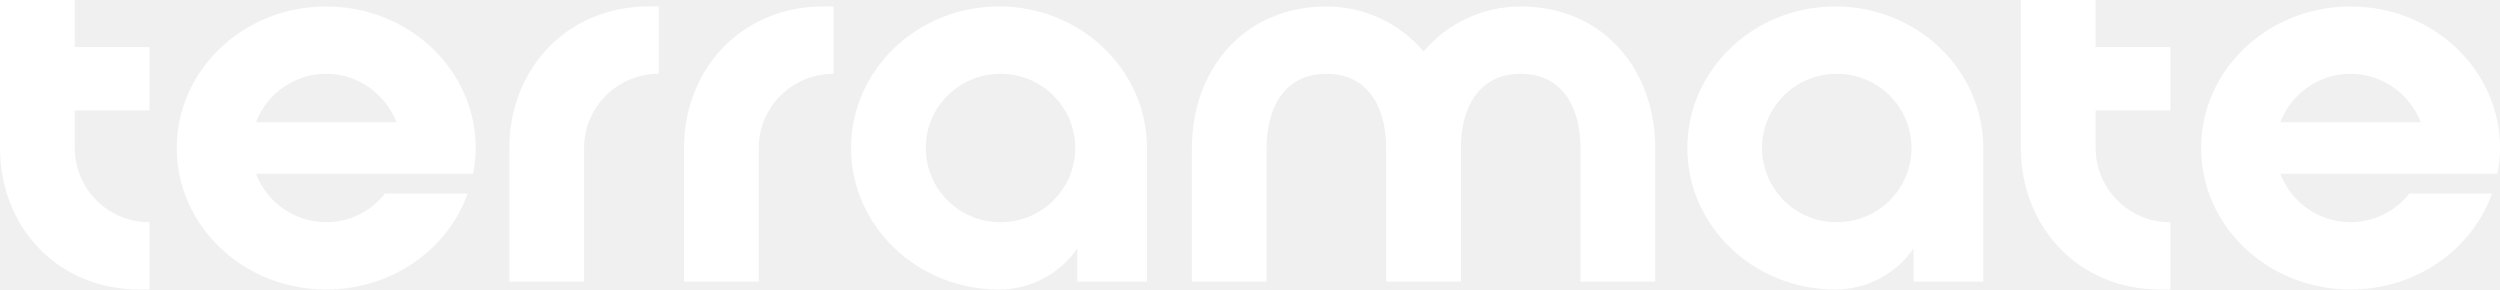
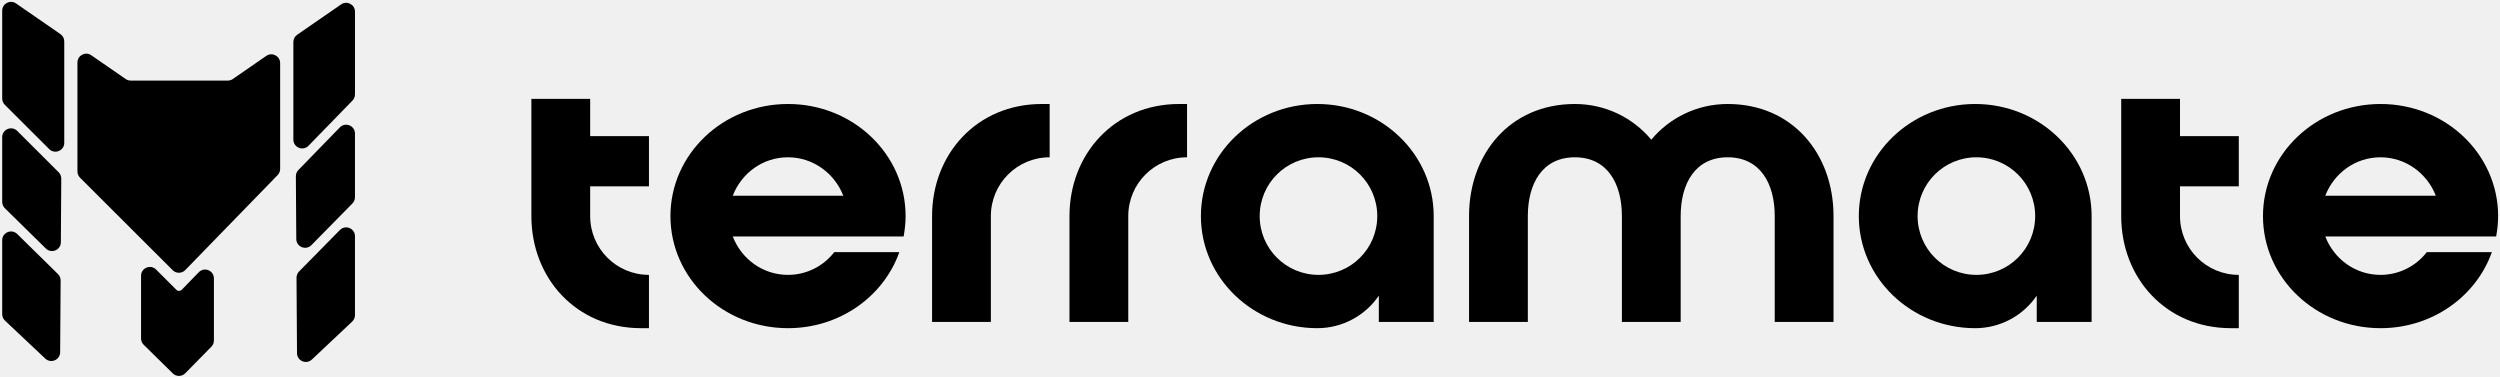
- <svg xmlns="http://www.w3.org/2000/svg" width="95" height="11" fill="none">
-   <path fill="#fff" d="M0 .001v5.623C0 8.594 2.158 11 5.3 11h.38V8.444a2.826 2.826 0 0 1-2.84-2.82V4.196h2.84V1.789H2.84V0H0Zm12.396.245c-3.142 0-5.679 2.407-5.679 5.378 0 2.97 2.537 5.377 5.68 5.377 2.498 0 4.618-1.523 5.376-3.648H14.63a2.832 2.832 0 0 1-2.234 1.091 2.86 2.86 0 0 1-2.669-1.843h8.254c.057-.32.095-.639.095-.977 0-2.97-2.537-5.378-5.68-5.378Zm-2.669 4.4a2.86 2.86 0 0 1 2.67-1.843c1.211 0 2.252.771 2.669 1.843H9.727Zm9.628.978V10.7h2.84V5.624c0-1.56 1.268-2.82 2.84-2.82V.245h-.38c-3.142 0-5.3 2.407-5.3 5.378Zm6.637 0V10.7h2.84V5.624c0-1.56 1.268-2.82 2.839-2.82V.245h-.379c-3.142 0-5.3 2.407-5.3 5.378ZM37.963.246c-3.105 0-5.623 2.407-5.623 5.378 0 2.97 2.518 5.377 5.623 5.377 1.23 0 2.328-.62 2.972-1.56v1.26h2.65V5.623c0-2.97-2.518-5.378-5.622-5.378Zm.056 8.198a2.826 2.826 0 0 1-2.84-2.82c0-1.56 1.27-2.82 2.84-2.82 1.572 0 2.84 1.26 2.84 2.82 0 1.56-1.268 2.82-2.84 2.82Zm7.273-2.82V10.7h2.84V5.624c0-1.56.7-2.82 2.271-2.82 1.572 0 2.272 1.26 2.272 2.82V10.7h2.84V5.624c0-1.56.7-2.82 2.271-2.82 1.572 0 2.272 1.26 2.272 2.82V10.7h2.84V5.624c0-2.97-1.97-5.378-5.112-5.378a4.815 4.815 0 0 0-3.691 1.711 4.815 4.815 0 0 0-3.692-1.71c-3.142 0-5.11 2.406-5.11 5.377ZM69.742.246c-3.105 0-5.623 2.407-5.623 5.378 0 2.97 2.518 5.377 5.623 5.377 1.23 0 2.328-.62 2.972-1.56v1.26h2.65V5.623c0-2.97-2.518-5.378-5.622-5.378Zm.056 8.198a2.826 2.826 0 0 1-2.84-2.82c0-1.56 1.27-2.82 2.84-2.82 1.572 0 2.84 1.26 2.84 2.82 0 1.56-1.268 2.82-2.84 2.82ZM89.32.246c-3.142 0-5.678 2.407-5.678 5.378 0 2.97 2.536 5.377 5.679 5.377 2.499 0 4.619-1.523 5.376-3.648h-3.142a2.833 2.833 0 0 1-2.234 1.091 2.86 2.86 0 0 1-2.67-1.843h8.254c.057-.32.095-.639.095-.977 0-2.97-2.537-5.378-5.68-5.378Zm-2.668 4.4a2.86 2.86 0 0 1 2.669-1.843c1.211 0 2.252.771 2.669 1.843h-5.338ZM76.794.001v5.623c0 2.97 2.158 5.377 5.3 5.377h.38V8.444a2.826 2.826 0 0 1-2.84-2.82V4.196h2.84V1.789h-2.84V0h-2.84Z" />
+ <svg xmlns="http://www.w3.org/2000/svg" width="936" height="141" viewBox="0 0 936 141" fill="none">
+   <path d="M198.949 37.018V80.902C198.949 104.087 215.677 122.87 240.034 122.87H242.969V102.913C230.79 102.913 220.959 93.081 220.959 80.902V69.755H242.969V50.972H220.959V37.018H198.949Z" fill="black" />
+   <path d="M295.035 38.934C270.677 38.934 251.015 57.716 251.015 80.902C251.015 104.087 270.677 122.87 295.035 122.87C314.403 122.87 330.837 110.984 336.707 94.402H312.349C308.387 99.538 302.078 102.913 295.035 102.913C285.497 102.913 277.574 96.896 274.345 88.532H338.321C338.761 86.038 339.054 83.543 339.054 80.902C339.054 57.716 319.392 38.934 295.035 38.934ZM274.345 73.271C277.574 64.907 285.497 58.89 295.035 58.89C304.425 58.89 312.496 64.907 315.724 73.271H274.345Z" fill="black" />
+   <path d="M348.97 80.902V120.522H370.98V80.902C370.98 68.722 380.811 58.89 392.99 58.89V38.934H390.055C365.698 38.934 348.97 57.716 348.97 80.902Z" fill="black" />
+   <path d="M400.412 80.902V120.522H422.422V80.902C422.422 68.722 432.253 58.89 444.432 58.89V38.934H441.497C417.14 38.934 400.412 57.716 400.412 80.902Z" fill="black" />
+   <path d="M493.199 38.934C469.134 38.934 449.619 57.716 449.619 80.902C449.619 104.087 469.134 122.87 493.199 122.87C502.736 122.87 511.247 118.027 516.235 110.69V120.522H536.778V80.902C536.778 57.716 517.263 38.934 493.199 38.934ZM493.639 102.913C481.46 102.913 471.629 93.081 471.629 80.902C471.629 68.722 481.46 58.89 493.639 58.89C505.817 58.89 515.649 68.722 515.649 80.902C515.649 93.081 505.817 102.913 493.639 102.913Z" fill="black" />
+   <path d="M550.01 80.902V120.522H572.02V80.902C572.02 68.722 577.449 58.89 589.628 58.89C601.807 58.89 607.236 68.722 607.236 80.902V120.522H629.245V80.902C629.245 68.722 634.675 58.89 646.853 58.89C659.032 58.89 664.461 68.722 664.461 80.902V120.522H686.471V80.902C686.471 57.716 671.211 38.934 646.853 38.934C635.408 38.934 625.137 44.069 618.241 52.287C611.344 44.069 601.073 38.934 589.628 38.934C565.27 38.934 550.01 57.716 550.01 80.902Z" fill="black" />
+   <path d="M739.519 38.934C715.455 38.934 695.94 57.716 695.94 80.902C695.94 104.087 715.455 122.87 739.519 122.87C749.057 122.87 757.567 118.027 762.556 110.69V120.522H783.099V80.902C783.099 57.716 763.583 38.934 739.519 38.934ZM739.959 102.913C727.781 102.913 717.95 93.081 717.95 80.902C717.95 68.722 727.781 58.89 739.959 58.89C752.138 58.89 761.969 68.722 761.969 80.902C761.969 93.081 752.138 102.913 739.959 102.913Z" fill="black" />
+   <path d="M891.277 38.934C866.919 38.934 847.257 57.716 847.257 80.902C847.257 104.087 866.919 122.87 891.277 122.87C910.645 122.87 927.079 110.984 932.949 94.402H908.591C904.629 99.538 898.32 102.913 891.277 102.913C881.739 102.913 873.816 96.896 870.588 88.532H934.563C935.003 86.038 935.296 83.543 935.296 80.902C935.296 57.716 915.634 38.934 891.277 38.934ZM870.588 73.271C873.816 64.907 881.739 58.89 891.277 58.89C900.668 58.89 908.738 64.907 911.966 73.271H870.588Z" fill="black" />
+   <path d="M794.183 37.018V80.902C794.183 104.087 810.91 122.87 835.268 122.87H838.202V102.913C826.024 102.913 816.193 93.081 816.193 80.902V69.755H838.202V50.972H816.193V37.018H794.183Z" fill="black" />
+   <path fill-rule="evenodd" clip-rule="evenodd" d="M22.633 12.775C23.525 13.391 24.058 14.407 24.058 15.491V53.485C24.058 56.425 20.504 57.899 18.423 55.822L1.794 39.224C1.173 38.605 0.824 37.764 0.824 36.887V31.95V4.003C0.824 1.341 3.813 -0.227 6.003 1.286L22.633 12.775ZM69.352 101.121C68.069 102.44 65.954 102.456 64.652 101.156L29.964 66.53C29.343 65.91 28.994 65.07 28.994 64.193V23.402C28.994 20.74 31.983 19.172 34.173 20.685L47.061 29.586C47.612 29.967 48.267 30.171 48.937 30.171H85.285C85.955 30.171 86.61 29.967 87.162 29.586L99.707 20.919C101.897 19.406 104.886 20.973 104.886 23.636V63.245C104.886 64.105 104.55 64.931 103.951 65.547L69.352 101.121ZM131.97 37.644C132.569 37.028 132.905 36.202 132.905 35.342V32.304V4.355C132.905 1.694 129.917 0.126 127.726 1.638L111.261 13.01C110.368 13.626 109.835 14.642 109.835 15.727V52.268C109.835 55.232 113.437 56.695 115.504 54.57L131.97 37.644ZM1.862 120.038C1.2 119.414 0.824 118.544 0.824 117.634V89.968C0.824 87.04 4.352 85.561 6.441 87.613L21.712 102.62C22.349 103.246 22.705 104.103 22.699 104.997L22.521 131.873C22.502 134.757 19.054 136.232 16.955 134.255L1.862 120.038ZM68.032 108.497C67.905 108.626 67.753 108.724 67.587 108.787C67.42 108.85 67.243 108.89 67.065 108.907C67.032 108.911 66.999 108.913 66.965 108.913C66.803 108.913 66.642 108.882 66.493 108.819C66.343 108.757 66.207 108.666 66.092 108.552L58.443 100.918C56.362 98.841 52.809 100.315 52.809 103.255V126.721C52.809 127.606 53.164 128.454 53.795 129.075L64.689 139.796C65.99 141.076 68.082 141.058 69.361 139.756L79.144 129.796C79.75 129.179 80.09 128.348 80.09 127.482V104.232C80.09 101.268 76.488 99.805 74.421 101.929L68.032 108.497ZM116.584 91.781C114.52 93.88 110.948 92.432 110.929 89.488L110.773 65.985C110.767 65.118 111.103 64.283 111.708 63.661L127.232 47.701C129.299 45.576 132.901 47.039 132.901 50.003V73.846C132.901 74.712 132.56 75.544 131.953 76.162L116.584 91.781ZM22.942 66.866C22.948 65.981 22.599 65.132 21.973 64.507L6.459 49.022C4.378 46.945 0.824 48.419 0.824 51.359V75.596C0.824 76.482 1.18 77.331 1.812 77.952L17.169 93.039C19.25 95.084 22.766 93.623 22.785 90.706L22.942 66.866ZM111.016 103.99C111.01 103.116 111.351 102.275 111.964 101.652L127.246 86.124C129.318 84.018 132.901 85.485 132.901 88.44V117.988C132.901 118.898 132.526 119.767 131.863 120.391L116.766 134.609C114.667 136.586 111.219 135.111 111.2 132.227L111.016 103.99Z" fill="black" />
</svg>
